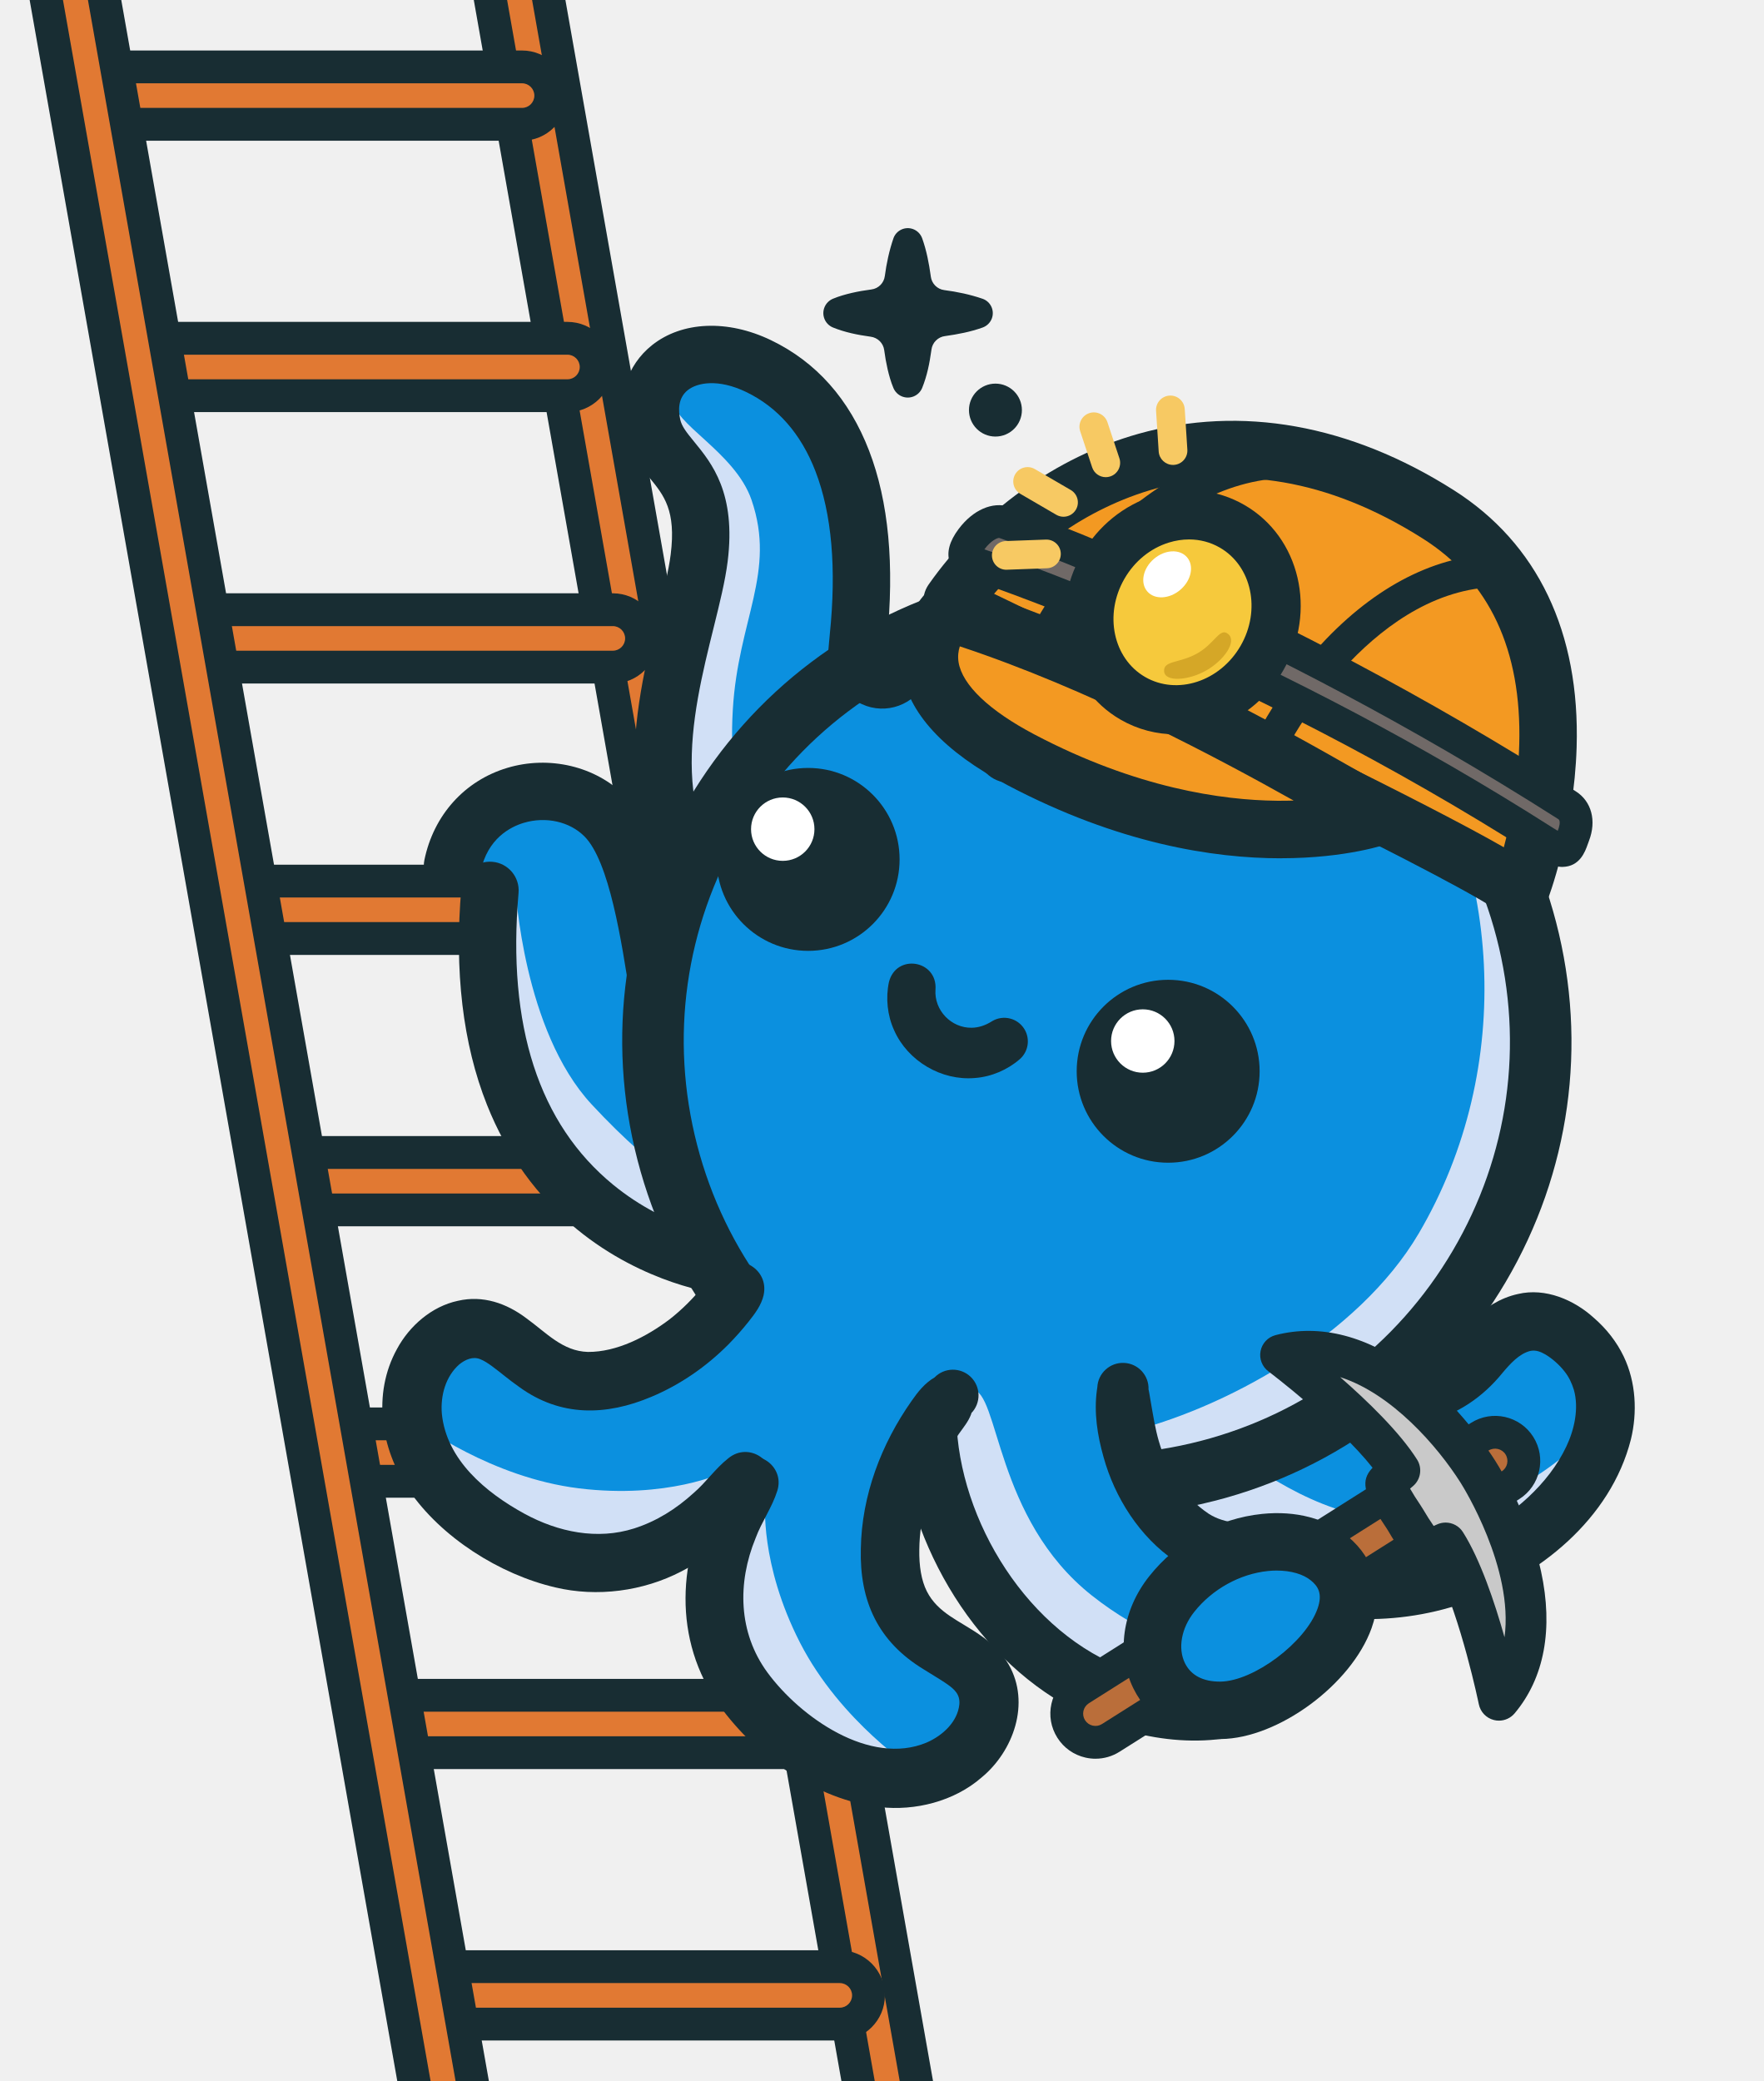
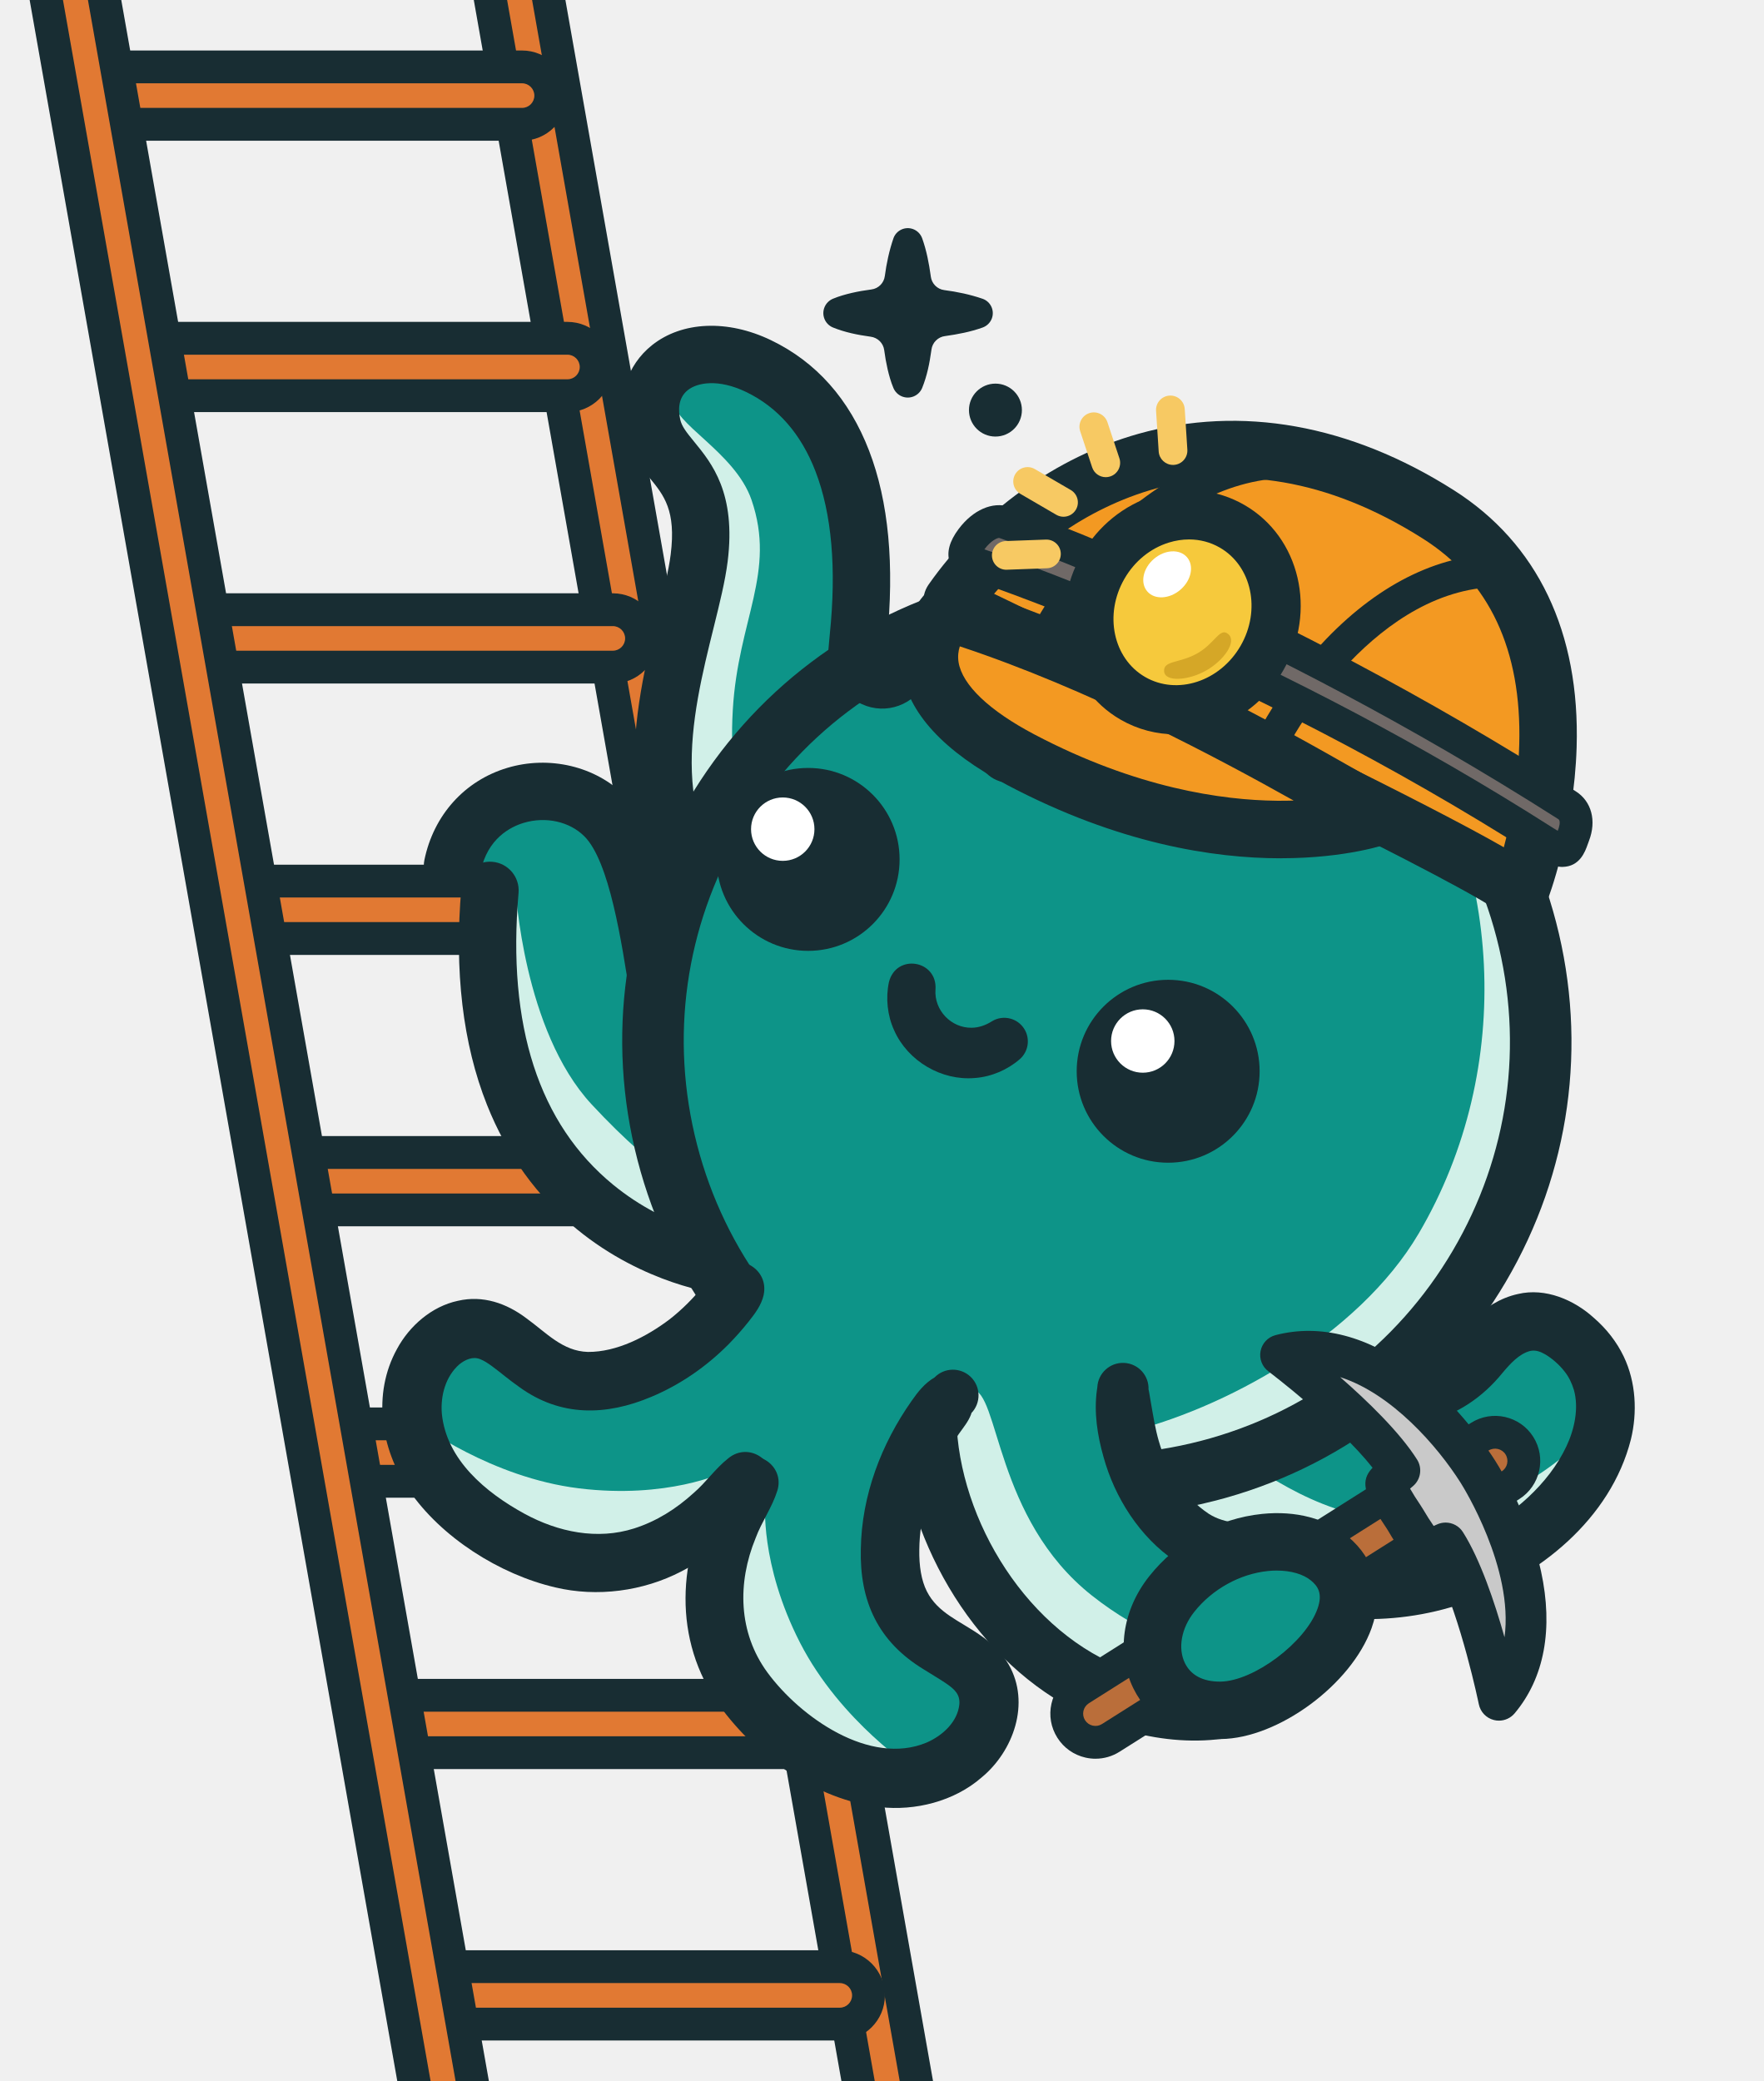
<svg xmlns="http://www.w3.org/2000/svg" id="Delphi" viewBox="0 0 860 1015">
  <defs>
    <style>
      .cls-1 {
        fill: #e17933;
      }

      .cls-2 {
        fill: #fff;
      }

      .cls-3 {
        fill: #f6c93c;
      }

      .cls-4 {
-         fill: #d1e0f6;
+         fill: #d1f0e8;
      }

      .cls-5 {
        fill: #c9c9c9;
      }

      .cls-6 {
        fill: #ba6e3a;
      }

      .cls-7 {
        fill: #182d33;
      }

      .cls-8 {
        fill: #706967;
      }

      .cls-9 {
        fill: #d5a727;
      }

      .cls-10 {
-         fill: #0b90df;
+         fill: #0d9488;
      }

      .cls-11 {
        fill: #f7c963;
      }

      .cls-12 {
        fill: #f39922;
      }
    </style>
  </defs>
  <g>
    <polygon class="cls-1" points="265 -14.89 236.56 -14.89 421.11 1029.89 449.54 1029.89 265 -14.89" />
    <polygon class="cls-7" points="228.44 -14.89 412.99 1029.89 429.24 1029.89 244.69 -14.89 228.44 -14.89" />
    <polygon class="cls-7" points="273.12 -14.89 256.87 -14.89 441.42 1029.89 457.67 1029.89 273.12 -14.89" />
  </g>
  <g>
    <g>
      <path class="cls-1" d="m343.16,590.12h-190.96c-7.73,0-14-6.27-14-14s6.27-14,14-14h190.96c7.73,0,14,6.27,14,14s-6.27,14-14,14Z" />
      <path class="cls-7" d="m343.16,598.12h-190.96c-12.13,0-22-9.87-22-22s9.87-22,22-22h190.96c12.13,0,22,9.87,22,22s-9.87,22-22,22Zm-190.96-28c-3.31,0-6,2.69-6,6s2.69,6,6,6h190.96c3.31,0,6-2.69,6-6s-2.69-6-6-6h-190.96Z" />
    </g>
    <g>
      <path class="cls-1" d="m321.02,457.75h-190.96c-7.73,0-14-6.27-14-14s6.27-14,14-14h190.96c7.73,0,14,6.27,14,14s-6.27,14-14,14Z" />
      <path class="cls-7" d="m321.02,465.75h-190.96c-12.13,0-22-9.87-22-22s9.87-22,22-22h190.96c12.13,0,22,9.87,22,22s-9.87,22-22,22Zm-190.96-28c-3.31,0-6,2.69-6,6s2.69,6,6,6h190.96c3.31,0,6-2.69,6-6s-2.69-6-6-6h-190.96Z" />
    </g>
    <g>
      <path class="cls-1" d="m409.57,987.24h-190.96c-7.73,0-14-6.27-14-14s6.27-14,14-14h190.96c7.73,0,14,6.27,14,14s-6.27,14-14,14Z" />
      <path class="cls-7" d="m409.57,995.24h-190.96c-12.13,0-22-9.87-22-22s9.87-22,22-22h190.96c12.13,0,22,9.87,22,22s-9.87,22-22,22Zm-190.96-28c-3.31,0-6,2.69-6,6s2.69,6,6,6h190.96c3.31,0,6-2.69,6-6s-2.69-6-6-6h-190.96Z" />
    </g>
    <g>
      <path class="cls-1" d="m387.43,854.87h-190.96c-7.73,0-14-6.27-14-14s6.27-14,14-14h190.96c7.73,0,14,6.27,14,14s-6.27,14-14,14Z" />
      <path class="cls-7" d="m387.43,862.87h-190.96c-12.13,0-22-9.87-22-22s9.87-22,22-22h190.96c12.13,0,22,9.87,22,22s-9.87,22-22,22Zm-190.96-28c-3.31,0-6,2.69-6,6s2.69,6,6,6h190.96c3.31,0,6-2.69,6-6s-2.69-6-6-6h-190.96Z" />
    </g>
    <g>
      <path class="cls-1" d="m365.29,722.49h-190.96c-7.73,0-14-6.27-14-14s6.27-14,14-14h190.96c7.73,0,14,6.27,14,14s-6.27,14-14,14Z" />
      <path class="cls-7" d="m365.29,730.49h-190.96c-12.13,0-22-9.87-22-22s9.87-22,22-22h190.96c12.13,0,22,9.87,22,22s-9.87,22-22,22Zm-190.96-28c-3.31,0-6,2.69-6,6s2.69,6,6,6h190.96c3.31,0,6-2.69,6-6s-2.69-6-6-6h-190.96Z" />
    </g>
    <g>
      <path class="cls-1" d="m298.88,325.38H107.93c-7.73,0-14-6.27-14-14s6.27-14,14-14h190.96c7.73,0,14,6.27,14,14s-6.27,14-14,14Z" />
      <path class="cls-7" d="m298.88,333.38H107.93c-12.13,0-22-9.87-22-22s9.87-22,22-22h190.96c12.13,0,22,9.87,22,22s-9.87,22-22,22Zm-190.96-28c-3.31,0-6,2.69-6,6s2.69,6,6,6h190.96c3.31,0,6-2.69,6-6s-2.69-6-6-6H107.93Z" />
    </g>
    <g>
      <path class="cls-1" d="m276.75,193H85.79c-7.73,0-14-6.27-14-14s6.27-14,14-14h190.96c7.73,0,14,6.27,14,14s-6.27,14-14,14Z" />
      <path class="cls-7" d="m276.75,201H85.79c-12.13,0-22-9.87-22-22s9.87-22,22-22h190.96c12.13,0,22,9.87,22,22s-9.87,22-22,22Zm-190.96-28c-3.31,0-6,2.69-6,6s2.69,6,6,6h190.96c3.31,0,6-2.69,6-6s-2.69-6-6-6H85.79Z" />
    </g>
    <g>
      <path class="cls-1" d="m254.61,60.63H63.65c-7.73,0-14-6.27-14-14s6.27-14,14-14h190.96c7.73,0,14,6.27,14,14s-6.27,14-14,14Z" />
      <path class="cls-7" d="m254.61,68.63H63.65c-12.13,0-22-9.87-22-22s9.87-22,22-22h190.96c12.13,0,22,9.87,22,22s-9.87,22-22,22ZM63.65,40.63c-3.31,0-6,2.69-6,6s2.69,6,6,6h190.96c3.31,0,6-2.69,6-6s-2.69-6-6-6H63.65Z" />
    </g>
  </g>
  <path class="cls-10" d="m399.39,548.28s-59.06,23.55-72.26-30.52c-7.49-30.67-10.83-98.35-32.22-119.74-21.99-21.99-66.39-13.83-74.22,24.26l18.26,12c-14.61,168,113.48,182.87,113.48,182.87" />
  <path class="cls-4" d="m251.48,433.76s3.65,68.87,37.04,104.87,54.78,45.39,54.78,45.39l-9.91,27.65s-80.35-33.91-91.83-106.43" />
  <path class="cls-7" d="m352.45,631.15c-.54,0-1.08-.03-1.63-.09-1.47-.17-36.48-4.5-69.47-31.51-19.39-15.87-34.14-36.28-43.83-60.64-11.82-29.71-16.03-65.32-12.51-105.84.67-7.7,7.45-13.41,15.16-12.73,7.7.67,13.4,7.46,12.73,15.16-5.63,64.79,9.9,112.69,46.18,142.39,26.71,21.87,54.68,25.33,54.96,25.36,7.68.89,13.18,7.84,12.29,15.52-.83,7.13-6.88,12.39-13.89,12.39Z" />
  <path class="cls-7" d="m371.7,567.44c-9.34,0-19.56-1.63-29.14-6.58-10.08-5.2-23.31-16.32-29.03-39.78-2.25-9.21-4.1-21.24-6.06-33.97-4.35-28.29-10.32-67.05-22.46-79.19-7.22-7.22-18.83-9.8-29.58-6.58-6.42,1.93-17.7,7.58-21.02,23.76-1.56,7.57-8.96,12.45-16.53,10.9-7.57-1.56-12.45-8.96-10.9-16.53,4.5-21.9,19.61-38.7,40.41-44.94,20.48-6.15,43.02-.81,57.42,13.6,18.62,18.62,24.84,59.05,30.33,94.73,1.86,12.12,3.63,23.56,5.59,31.59,2.63,10.76,7.42,17.8,14.66,21.53,13.2,6.8,32.94,1.65,38.81-.7,7.18-2.87,15.33.64,18.19,7.82,2.86,7.18-.64,15.33-7.82,18.19-2.27.9-16.15,6.15-32.87,6.15Z" />
  <path class="cls-10" d="m439.37,398.81s-28.07-17.2-20.76-87.88c7.3-70.68-11.91-114.73-48.71-132.41-31.11-14.95-58.01,1.37-51.8,29.15,4.3,19.21,28.18,22.32,22.88,64.51-5.29,42.19-46.45,126.48,19.18,181.66" />
  <path class="cls-4" d="m328.96,195.33c-1.83,10.7,29.51,25.01,37.57,48.52,12.13,35.41-6.52,58.17-9.13,102.26-1.58,26.69,2.61,28.7,2.61,28.7l-31.83,32.35s-2.09-60,5.22-98.61c7.3-38.61,1.57-63.13-4.7-82.96" />
  <path class="cls-7" d="m360.16,467.85c-3.18,0-6.38-1.08-9-3.28-58.96-49.58-41.68-119.27-30.24-165.39,2.79-11.26,5.2-20.98,6.18-28.74,2.7-21.51-3.3-28.84-10.25-37.33-4.77-5.83-10.18-12.44-12.41-22.38-3.76-16.8,1.32-32.65,13.59-42.4,14.64-11.63,36.84-12.57,57.93-2.43,22.1,10.62,38.21,28.76,47.9,53.92,9.54,24.79,12.46,55.92,8.68,92.55-6.1,59.02,14.38,74.64,14.59,74.79-.28-.2-.44-.28-.44-.28l-14.63,23.88c-3.64-2.23-35.35-24.03-27.38-101.25,3.33-32.2.99-58.98-6.96-79.61-7.04-18.28-18.44-31.32-33.89-38.74-13.57-6.52-23.77-4.55-28.39-.88-4.84,3.84-4.67,9.93-3.68,14.36.74,3.3,2.93,6.1,6.75,10.76,8.68,10.6,20.56,25.12,16.36,58.55-1.18,9.4-3.9,20.37-6.78,31.99-10.92,44.05-24.52,98.87,21.09,137.21,5.92,4.98,6.68,13.81,1.71,19.73-2.77,3.29-6.73,4.99-10.72,4.99Z" />
  <g>
    <path class="cls-10" d="m597.52,659.71s43.24,34.53,98.14,19.16c5.85-1.64,16.19-5.91,26.15-18.21,13.38-16.52,29.26-23.87,48.68-4.8,28.67,28.16,6.42,81.98-50.31,108.12-65.2,30.04-154.62.42-212.33-82.57" />
    <path class="cls-4" d="m771.92,701.8s-43.89,46.81-104.1,38.02c-60.21-8.79-126.83-87.95-126.83-87.95,0,0-23.23,35.36-20.14,51.71,3.09,16.35,134.12,114.65,214.53,46.94" />
    <path class="cls-7" d="m605.32,649.94c27.53,15.34,55.3,24.07,86.58,15.32,5.27-1.55,9.78-4.33,14.07-8.31,4.37-4.09,7.53-8.97,12.12-13.18,6.06-5.77,13.39-10.71,22.22-12.62,13.38-3.19,27.42,2.86,37.09,11.69,6.03,5.23,11.05,11.58,14.51,18.81,5.99,12.53,6.68,27.29,3.5,40.38-9.88,38.98-44.92,66.81-81.25,79.8-73.3,25.31-152.78-13.49-200.28-69.83-4.12-4.85-8.01-9.89-11.49-15.21-1.68-2.7-3.3-5.43-4.78-8.25-3.23-6.16-.86-13.77,5.3-17,5.02-2.63,11-1.54,14.79,2.28,2.2,2.21,4.26,4.52,6.24,6.87,1.42,1.63,4.25,4.83,5.6,6.51,10.89,13.08,22.8,25.5,36.23,35.92,28.26,22.23,63.13,37.67,99.36,37.97,18.8.26,37.65-4.01,54.31-12.76,18.43-9.58,35.73-24.28,44.5-42.87,3.96-8.36,6.14-18.63,3.67-27.5-1-3.29-2.44-6.39-4.63-9.1-2.42-3.16-6.11-6.37-9.35-8.27-2.31-1.33-4.74-2.24-7.33-1.67-5.41,1.37-9.79,6.27-13.53,10.71-9.49,11.74-22.39,20.74-37.57,23.9-23.09,5.67-48.03,3.83-70.26-3.98-12.83-4.51-25.09-10.93-35.22-20.09-2.77-2.4-2.5-6.97.52-9.04,0,0,15.08-10.5,15.08-10.5h0Z" />
  </g>
  <circle class="cls-10" cx="534.94" cy="507.88" r="216.39" />
  <g>
    <circle class="cls-7" cx="394.13" cy="419.17" r="44.61" />
    <circle class="cls-2" cx="381.75" cy="404.42" r="15.46" />
  </g>
  <g>
    <circle class="cls-7" cx="569.72" cy="522.5" r="44.61" />
    <circle class="cls-2" cx="557.34" cy="507.75" r="15.46" />
  </g>
  <path class="cls-4" d="m691.83,601.76c-29.14,49.51-94.96,86.09-145.04,97.57l17.22,33.39c50.8-14.99,132.5-63.46,161.48-112.71,53.5-90.92,33.01-204.92-43.37-272.1,50.02,69.74,57.62,172.46,9.72,253.85Z" />
  <path class="cls-7" d="m534.54,739.37c-40.75,0-80.92-10.85-116.96-32.06-53.27-31.35-91.14-81.56-106.64-141.39-15.5-59.83-6.77-122.12,24.57-175.39,31.35-53.27,81.56-91.14,141.39-106.64,59.83-15.5,122.12-6.77,175.39,24.57,53.27,31.35,91.14,81.56,106.64,141.39,15.5,59.83,6.77,122.12-24.57,175.39h0c-31.35,53.27-81.56,91.14-141.39,106.64-19.35,5.01-38.95,7.49-58.43,7.49Zm.74-432.96c-16.95,0-34.01,2.16-50.85,6.52-52.07,13.49-95.78,46.45-123.06,92.82-27.28,46.36-34.88,100.57-21.39,152.65,13.49,52.07,46.45,95.78,92.81,123.06,46.36,27.28,100.57,34.88,152.65,21.39,52.07-13.49,95.78-46.45,123.06-92.81l12.93,7.61-12.93-7.61c27.28-46.36,34.88-100.57,21.39-152.65-13.49-52.07-46.45-95.78-92.81-123.06-31.37-18.46-66.34-27.91-101.8-27.91Z" />
  <g>
    <path class="cls-7" d="m445.32,303.83c-1.99,1.42-3.96,2.88-5.88,4.4-10.08,7.98-19.89,16.48-30.68,23.51,1.94,4.29,5.17,8.05,9.53,10.62,11.24,6.61,25.71,2.86,32.32-8.37,5.96-10.14,3.5-22.9-5.29-30.16Z" />
    <circle class="cls-7" cx="495.84" cy="310.36" r="21.78" />
    <circle class="cls-7" cx="492.31" cy="365.87" r="15.91" />
    <circle class="cls-7" cx="556.45" cy="321.05" r="13.17" />
  </g>
  <path class="cls-7" d="m456.24,482.6c-.73,10.18,7.72,18.88,17.71,18.68,3.28-.04,6.71-1.15,9.86-3.18,5.43-3.3,12.51-1.56,15.81,3.87,2.95,4.86,1.87,11.03-2.27,14.64-5.96,5.19-13.86,8.59-21.86,9.18-16.3,1.44-32.71-8.22-39.37-23.17-3.36-7.28-4.23-15.84-2.59-23.57,3.51-14.1,23.67-10.84,22.72,3.55h0Z" />
  <g>
    <path class="cls-10" d="m547.65,677.19s-2.28,47.92,33.5,72.54c23.23,15.98,55.36-1.44,66.95,21.93,10.53,21.25-21.61,79.39-95.52,58.47-79.25-22.44-108.66-122-96.68-143.13" />
    <path class="cls-4" d="m625.22,810.08s-44.99,5.79-92.64-31.82c-47.64-37.61-45.15-99.91-58.45-100.48-13.3-.57-31.98,87.74,48.35,136.14,80.33,48.4,109.89,1.08,109.89,1.08" />
    <path class="cls-7" d="m560.14,677.79c.02-.08.03,0,.04.04.01.04.03.09.04.14.08.37.15.69.21,1.07,0,0,.27,1.55.27,1.55l.54,3.19c1.09,6.23,2.16,13.1,3.91,19.09,4.18,14.51,12.06,27.3,24.52,35.58,7.92,4.95,17.21,4.75,27.07,5.2,8.23.27,19.06.81,27.67,5.13,7.02,3.29,13.1,9.54,16.49,16.59,10.32,22.45-4.2,49.29-21.12,63.68-25.26,21.86-60.48,23.92-91.21,14.84-56.21-16.17-95.49-69.05-107.25-124.79-1.6-8.58-2.41-17.77-.67-26.85.85-3.96,1.97-7.65,4.38-11.39,3.4-6.01,11.03-8.12,17.04-4.71,6.01,3.4,8.12,11.03,4.71,17.04.16.05.16.39.13.87-.11,2.32-.12,4.59.1,7.27,5.15,50.23,42.16,103.69,92.61,115.89,24.58,6.53,53.55,3.29,69.28-18.42,3.96-5.59,8.19-14.07,6.44-20.71-1.39-3.08-3.68-4.19-7.18-4.93-8.5-1.62-18.95-.86-28.71-2.26-8.51-1-18.68-4.11-26.24-9.47-17.41-11.75-29.59-31.05-35.02-50.81-3.01-10.62-4.72-21.64-3.22-32.63,0,0,.2-1.35.2-1.35.33-6.9,6.19-12.22,13.08-11.89,6.9.33,12.22,6.19,11.89,13.08h0Z" />
  </g>
  <g>
    <path class="cls-10" d="m482.32,829.56c-1.24-30.22-47.3-19.79-48.23-70.69-.25-13.44,2.4-25.58,6.28-36.04.84-1.09,1.67-2.21,2.47-3.35,5.16-7.39,9.01-15.24,11.58-23.21,1.34-1.9,14.08-20.02,15.3-21.56l-95.89-66.98c-1.03,1.67-13.65,19.87-14.98,21.78-6.59,5.15-12.64,11.46-17.8,18.86-.8,1.15-1.56,2.3-2.3,3.47-8.49,7.24-18.98,13.91-31.68,18.3-48.11,16.63-54.16-30.2-82.97-20.97-26,8.33-41.73,60.94,17.9,97.71,45.34,27.96,80.57,13.22,102.76-5.63,1.46,1.28,2.98,2.5,4.6,3.63s3.29,2.15,4.99,3.07c-10.06,27.33-11.78,65.48,30.07,98.43,55.05,43.34,99.02,10.47,97.9-16.81Z" />
    <path class="cls-4" d="m204.6,694.5s34.71,26.16,77.8,31.44c43.09,5.28,70.29-7.7,70.29-7.7,0,0-24.11,35.19-64.4,40.93-40.29,5.74-80.5-41.92-80.5-41.92" />
    <path class="cls-7" d="m372.46,631.57c-1.14,5.05-4.2,9.05-7.31,12.99-3.09,3.9-6.41,7.63-9.92,11.2-10.72,10.79-23.47,19.63-37.55,25.53-22.05,9.31-44.28,9.85-64.4-4.76-5.37-3.76-9.02-7.02-13.49-10.3-1.82-1.28-3.53-2.48-5.52-3.26-3.65-1.56-7.45.21-10.32,2.55-6.51,5.75-9.2,14.97-8.46,24,2.21,22.51,21.47,38.49,40.25,48.77,16.51,9.01,35.6,12.93,53.58,7.18,10.83-3.46,20.39-9.46,28.97-17.27,6.02-5.17,10.56-11.9,16.82-16.85,10.32-8.62,25.07,1.82,20.49,14.32-1.83,4.71-4.69,8.81-7.98,12.58-10.01,11.43-21.56,21.1-35.32,28.2-18.62,9.69-41.13,12.66-61.48,7.8-27.19-6.32-55.83-24.49-71.5-47.61-13.68-19.86-17.82-46.77-5.68-68.73,6.04-11.19,16.86-20.71,29.69-23.45,12.16-2.82,23.7,1.2,33.36,8.5,9.79,7.07,17.69,16.09,30.03,16.44,14.08.1,28.64-7.43,39.8-15.87,6.14-4.79,11.69-10.36,16.59-16.46,2.45-3.1,4.78-6.59,8.16-8.81,9.96-7.53,23.8,1.12,21.17,13.3h0Z" />
    <path class="cls-4" d="m446.47,863.46s-36.5-23.59-56.29-62.23c-19.78-38.64-16.96-68.65-16.96-68.65,0,0-24.75,34.74-16.28,74.55,8.47,39.81,67.06,61.16,67.06,61.16" />
    <path class="cls-7" d="m473.7,689.26c.09,0,.01.15,0,.24-.02.1-.07.22-.1.33-1.32,3.58-3.81,6.48-5.98,9.58-2.33,3.36-4.53,6.85-6.49,10.45-7.78,14.13-12.64,29.94-12.78,45.98-.14,7.91.98,14.99,3.67,20.32,5.41,10.65,15.91,14.3,26,21.37,5.19,3.51,10.72,8.59,13.95,14.4,10.71,18.75,2.29,42.21-13.24,55.02-13.41,11.71-32.52,16.39-49.53,14.46-31.16-3.49-60.2-24.65-78.22-49.38-23.14-32.25-20.59-72.61-1.93-106.18,2.45-4.49,5.38-8.73,9.3-12.23,9.86-8.62,24.57,1.1,20.78,13.41-2.54,8.18-7.68,15.21-10.62,23.19-8.98,21.85-8.45,46.07,5.72,65.46,16.06,21.9,50.03,45.83,77.69,34.25,8.08-3.52,15.07-10.28,15.95-18.54.46-4.89-2.29-7.45-6.27-10.18-2.97-2.07-6.94-4.33-11.22-7.06-22.09-13.45-31.21-33.12-30.55-58.71.41-26.03,9.96-51.14,24.79-72.19,3.03-4.38,6.44-8.66,11.15-11.4,4.81-4.95,12.73-5.06,17.68-.25,4.95,4.81,5.06,12.73.25,17.68h0Z" />
  </g>
  <g>
    <polygon class="cls-1" points="19.95 -14.89 204.5 1029.89 232.94 1029.89 48.39 -14.89 19.95 -14.89" />
    <polygon class="cls-7" points="11.83 -14.89 196.38 1029.89 212.63 1029.89 28.08 -14.89 11.83 -14.89" />
    <polygon class="cls-7" points="40.26 -14.89 224.81 1029.89 241.06 1029.89 56.51 -14.89 40.26 -14.89" />
  </g>
  <circle class="cls-7" cx="485.48" cy="200.02" r="12.91" />
  <path class="cls-7" d="m479.26,145.74c-6.19-2.12-12.45-3.43-18.76-4.25-3.45-.45-6.12-3.2-6.55-6.66-.01-.12-.03-.24-.04-.36-.87-6.09-1.99-12.17-4.17-18.26-.73-2.01-2.33-3.72-4.5-4.5-3.87-1.38-8.12.63-9.5,4.5-2.08,6.09-3.39,12.25-4.21,18.45-.45,3.4-3.12,6.09-6.53,6.52-3.24.41-6.46.97-9.66,1.71-3.04.72-6.09,1.56-9.13,2.83-1.76.74-3.27,2.16-4.07,4.07-1.62,3.87.2,8.31,4.07,9.93,5.95,2.41,12.03,3.62,18.26,4.48.04,0,.08.01.13.02,3.44.44,6.18,3.1,6.63,6.54.41,3.14.96,6.26,1.67,9.36.72,3.04,1.56,6.09,2.83,9.13.74,1.76,2.16,3.27,4.07,4.07,3.87,1.62,8.31-.2,9.93-4.07,2.41-5.95,3.62-12.03,4.48-18.26.02-.14.04-.29.06-.43.44-3.49,3.18-6.21,6.67-6.65.02,0,.04,0,.06,0,6.09-.87,12.17-1.99,18.26-4.17,2.01-.73,3.72-2.33,4.5-4.5,1.38-3.87-.63-8.12-4.5-9.5Z" />
  <g>
    <g>
      <path class="cls-12" d="m468,297.07c103.83,50.09,252.69,121.37,273.39,137.74,0,0,49.4-127.26-39.91-183.91-104.87-66.52-195.91-16.43-237.13,42.26" />
      <path class="cls-7" d="m741.39,448.8c-3.12,0-6.18-1.04-8.68-3.02-18.05-14.27-156.71-81.12-248.47-125.35l-22.32-10.76c-2.48-1.19-4.44-3.02-5.79-5.19-6.18-4.48-7.63-13.11-3.23-19.38,24.87-35.41,62.18-62.21,102.36-73.52,50.03-14.08,103.19-4.58,153.73,27.48,40.93,25.96,61.66,69.34,59.94,125.45-1.25,40.83-13.94,73.96-14.48,75.35-1.61,4.14-5.09,7.28-9.37,8.44-1.21.33-2.45.49-3.68.49Zm-256.58-159.18l11.58,5.59c109.69,52.88,199.02,96.26,237.04,118.05,3.27-12.34,6.99-30.45,7.52-50.31,1.22-45.96-14.58-79.69-46.98-100.23-95.69-60.7-172.46-15.97-209.17,26.91Z" />
    </g>
    <g>
      <path class="cls-12" d="m462,298.63s-35.24,34.48,36,72c102.52,54,175.3,27.39,175.3,27.39-9.82-3.63-111.53-68.71-211.3-99.39Z" />
      <path class="cls-7" d="m624.7,418.63c-32.98,0-79.25-7.18-133.22-35.61-31.28-16.48-48.68-35.41-51.72-56.27-3.22-22.06,10.84-36.55,12.46-38.13,3.67-3.59,9-4.88,13.9-3.38,79.78,24.53,161.2,70.89,195.96,90.69,7.07,4.03,14.39,8.19,16.25,9.01,5.41,2.08,8.99,7.28,8.98,13.09-.01,5.87-3.68,11.11-9.19,13.12-1.59.58-21.14,7.46-53.41,7.46Zm-156.6-103.36c-.7,2.19-1.07,4.82-.6,7.74,1.82,11.11,14.97,23.62,37.02,35.23,49.76,26.21,91.7,32.04,118.12,32.32,2.88.03,5.64,0,8.28-.09-37.4-20.96-100.29-54.54-162.82-75.21Zm210.06,69.62s.06.02.08.03c-.03-.01-.06-.02-.08-.03Z" />
    </g>
    <path class="cls-7" d="m622.69,365.32c-1.26,0-2.55-.3-3.74-.94-3.9-2.07-5.39-6.91-3.32-10.81.46-.86,11.44-21.39,31.19-41.92,26.72-27.77,56.76-42.05,86.94-41.35,4.42.11,7.91,3.77,7.81,8.19s-3.75,7.87-8.19,7.81c-62.31-1.51-103.21,74.01-103.61,74.77-1.44,2.7-4.21,4.25-7.07,4.25Z" />
    <path class="cls-7" d="m513.91,311.85c-1.34,0-2.69-.33-3.93-1.04-3.84-2.18-5.2-7.05-3.02-10.89.49-.86,12.17-21.32,33.16-41.78,28.29-27.56,60.05-41.72,91.89-41.04,4.42.1,7.92,3.76,7.82,8.18-.1,4.42-3.74,7.93-8.18,7.82-66.72-1.49-110.34,73.94-110.77,74.7-1.47,2.6-4.18,4.05-6.97,4.05Z" />
    <g>
      <path class="cls-8" d="m761.93,414.85c-1.99.03-7.14-3.22-8.94-4.37-145.79-92.94-277.72-135.7-278.99-136.1-5.53-1.75-3.54-6.9-.07-11.54,4.11-5.48,10.45-9.78,15.98-8.02,1.3.41,126.12,43.45,274.37,137.96,4.89,3.12,5.3,9.09,3.21,14.5-1.64,4.26-2.15,7.52-5.55,7.58Z" />
      <path class="cls-7" d="m761.9,422.85c-3.19,0-6.81-1.54-13.21-5.63-145.11-92.51-275.81-134.81-277.12-135.23-5.71-1.81-7.75-5.76-8.45-7.96-1.51-4.71-.03-10.09,4.41-16.01,6.99-9.32,16.49-13.48,24.8-10.85,1.16.37,125.64,42.83,276.25,138.84,7.64,4.87,10.14,14.34,6.37,24.12-.24.62-.45,1.22-.65,1.78-1.24,3.5-3.83,10.77-12.22,10.92h0c-.06,0-.12,0-.17,0Zm-281.81-154.89c22.42,7.58,143.34,50.43,277.2,135.77.94.6,1.74,1.09,2.42,1.49.1-.27.21-.55.31-.83.06-.16,1.48-3.9-.04-4.87-148.11-94.42-271.35-136.71-272.55-137.11-.83-.27-4.16,1.32-7.09,5.22-.09.12-.17.23-.25.33Z" />
    </g>
    <g>
      <ellipse class="cls-3" cx="576.72" cy="298.66" rx="48.43" ry="44.71" transform="translate(29.71 648.78) rotate(-60)" />
      <path class="cls-7" d="m573.44,358.17c-9.26,0-18.51-2.31-26.94-7.18-27.08-15.63-35.55-51.83-18.89-80.69,7.98-13.82,20.51-23.97,35.29-28.57,15.12-4.71,30.76-3.08,44.04,4.59,27.08,15.63,35.55,51.83,18.89,80.69h0c-11.47,19.87-31.92,31.16-52.38,31.16Zm6.47-95.06c-3.26,0-6.59.51-9.88,1.53-9,2.8-16.68,9.07-21.64,17.66-10.04,17.4-5.51,38.89,10.11,47.91,15.62,9.02,36.5,2.2,46.54-15.2,10.04-17.4,5.51-38.89-10.11-47.91-4.59-2.65-9.72-3.99-15.02-3.99Zm35.52,57.9h0,0Z" />
    </g>
    <ellipse class="cls-2" cx="569.22" cy="280.11" rx="12.78" ry="9.91" transform="translate(-45.01 438.85) rotate(-40.69)" />
    <path class="cls-9" d="m588.38,326.96c-8.66,5-20.21,5.84-20.64.47s7.68-3.84,16.34-8.84,10.91-12.88,15.02-9.26c4.16,3.65-2.06,12.64-10.72,17.64Z" />
    <g>
      <path class="cls-11" d="m572.08,226.76c-3.66,0-6.74-2.84-6.98-6.55l-1.28-19.82c-.25-3.86,2.68-7.19,6.54-7.44,3.86-.25,7.19,2.68,7.44,6.54l1.28,19.82c.25,3.86-2.68,7.19-6.54,7.44-.15,0-.31.01-.46.01Z" />
      <path class="cls-11" d="m490.77,277.89c-3.75,0-6.85-2.97-6.99-6.75-.14-3.86,2.88-7.11,6.74-7.25l19.58-.71c3.89-.11,7.11,2.88,7.25,6.74s-2.88,7.11-6.74,7.25l-19.58.71c-.09,0-.17,0-.26,0Z" />
      <path class="cls-11" d="m518.69,252.04c-1.2,0-2.41-.31-3.52-.95l-17.52-10.21c-3.34-1.95-4.47-6.23-2.53-9.57s6.23-4.47,9.57-2.53l17.52,10.21c3.34,1.95,4.47,6.23,2.53,9.57-1.3,2.23-3.65,3.48-6.06,3.48Z" />
      <path class="cls-11" d="m539.29,232.74c-2.94,0-5.67-1.86-6.64-4.8l-5.83-17.59c-1.22-3.67.77-7.63,4.44-8.85,3.67-1.22,7.63.77,8.85,4.44l5.83,17.59c1.22,3.67-.77,7.63-4.44,8.85-.73.24-1.47.36-2.2.36Z" />
    </g>
  </g>
  <g>
    <g>
      <path class="cls-6" d="m522.43,843.29c-4.13-6.54-2.18-15.18,4.35-19.31l169.35-107.06c6.54-4.13,15.18-2.18,19.31,4.35s2.18,15.18-4.35,19.31l-169.35,107.06c-6.54,4.13-15.18,2.18-19.31-4.35Z" />
      <path class="cls-7" d="m534.31,857.82c-1.62,0-3.26-.18-4.88-.55-5.73-1.29-10.62-4.74-13.76-9.71h0c-3.14-4.97-4.16-10.86-2.87-16.59,1.29-5.73,4.74-10.62,9.71-13.76l169.35-107.06c4.97-3.14,10.86-4.16,16.59-2.87,5.73,1.29,10.62,4.74,13.76,9.71,3.14,4.97,4.16,10.86,2.87,16.59-1.29,5.73-4.74,10.62-9.71,13.76l-169.35,107.06c-3.56,2.25-7.6,3.41-11.71,3.41Zm169.29-135.06c-1.1,0-2.2.3-3.2.93l-169.35,107.06c-1.35.86-2.29,2.19-2.65,3.75-.35,1.56-.07,3.17.78,4.52h0c.86,1.36,2.19,2.29,3.75,2.65,1.56.35,3.17.08,4.52-.78l169.35-107.06c1.35-.86,2.29-2.19,2.65-3.75.35-1.56.07-3.17-.78-4.53-1.14-1.8-3.09-2.79-5.08-2.79Z" />
    </g>
    <g>
      <path class="cls-6" d="m716.83,736.96l19.85-12.55c6.54-4.13,8.48-12.78,4.35-19.31s-12.78-8.48-19.31-4.35l-19.85,12.55,14.96,23.67Z" />
      <path class="cls-7" d="m714.34,748l-23.51-37.19,26.61-16.82c10.25-6.48,23.87-3.42,30.35,6.84,6.48,10.25,3.41,23.87-6.84,30.35l-26.61,16.82Zm-1.44-32.22l6.41,10.14,13.08-8.27c2.8-1.77,3.63-5.48,1.86-8.28-1.77-2.8-5.48-3.63-8.28-1.87l-13.08,8.27Z" />
    </g>
    <g>
      <path class="cls-5" d="m685.51,741.37s8.77,15.02,11.18,14.51c2.41-.51,8.34-3.25,8.34-3.25,15.3,24.21,26,76.61,26,76.61,29.04-34.54,3.03-90.41-10.22-111.36-13.82-21.86-52.55-68.42-96.21-56.99,0,0,42.75,32.14,58.05,56.34,0,0-5.02,4.18-6.51,6.14s8.31,16.32,8.31,16.32l1.07,1.69Z" />
      <path class="cls-7" d="m731.03,839.24c-.82,0-1.65-.1-2.46-.31-3.72-.94-6.57-3.93-7.34-7.69-.09-.46-8.6-41.62-20.66-66.06-.64.2-1.25.36-1.8.48-7.24,1.54-12.35-2.92-21.8-19.09l-.88-1.39c-10.55-15.48-12.4-22-7.9-27.89.34-.45.75-.93,1.21-1.42-16.9-21.38-50.44-46.71-50.81-47-3.06-2.31-4.54-6.16-3.8-9.92.74-3.76,3.57-6.77,7.28-7.74,21.85-5.71,45.33.43,67.92,17.76,21.15,16.23,35.41,37.45,39.28,43.57,3.79,6,16.61,27.62,22.29,53.81,6.09,28.1,1.64,52.07-12.87,69.33-1.93,2.29-4.74,3.56-7.65,3.56Zm-26-96.61c3.34,0,6.57,1.67,8.46,4.66,8.47,13.4,15.47,34.21,20.27,51.26,4.57-33.67-20.08-73.24-21.39-75.32-11.26-17.81-33.56-43.46-58.76-51.54,13.31,11.63,29.05,26.84,37.5,40.2,2.68,4.24,1.8,9.81-2.05,13.02-.44.37-.9.76-1.36,1.16,1.34,2.35,3.19,5.31,5.01,7.98.07.1.13.2.19.29l1.07,1.69c.06.1.12.2.18.3h0c1.63,2.79,3.51,5.73,5.06,7.95.55-.24,1.11-.49,1.63-.73,1.35-.62,2.78-.92,4.18-.92Z" />
    </g>
  </g>
  <g>
    <path class="cls-10" d="m648.4,760.18c-17.88-14.94-55.71-9.47-76.95,17.33-19.01,23.98-8.03,57,23.86,56.68,31.89-.32,83.58-48.54,53.1-74.01Z" />
    <path class="cls-7" d="m594.86,848.2c-18.81,0-34.52-9.21-42.11-24.71-8.39-17.13-5.43-38.08,7.73-54.67,13.59-17.14,33.65-28.22,55.04-30.41,16.46-1.69,31.33,2.23,41.87,11.04h0c13.45,11.24,17.66,27.51,11.55,44.63-9.84,27.54-45.55,53.85-73.49,54.13-.19,0-.39,0-.58,0Zm27.86-82.17c-1.42,0-2.88.07-4.35.23-13.72,1.41-27.16,8.87-35.95,19.96-6.29,7.93-8.06,17.73-4.52,24.96,2.93,5.98,8.89,9.08,17.26,9.02,16.28-.16,41.53-19.1,47.4-35.55,2.68-7.51.08-11.04-3.14-13.72h0c-3.78-3.16-9.83-4.89-16.7-4.89Z" />
  </g>
</svg>
